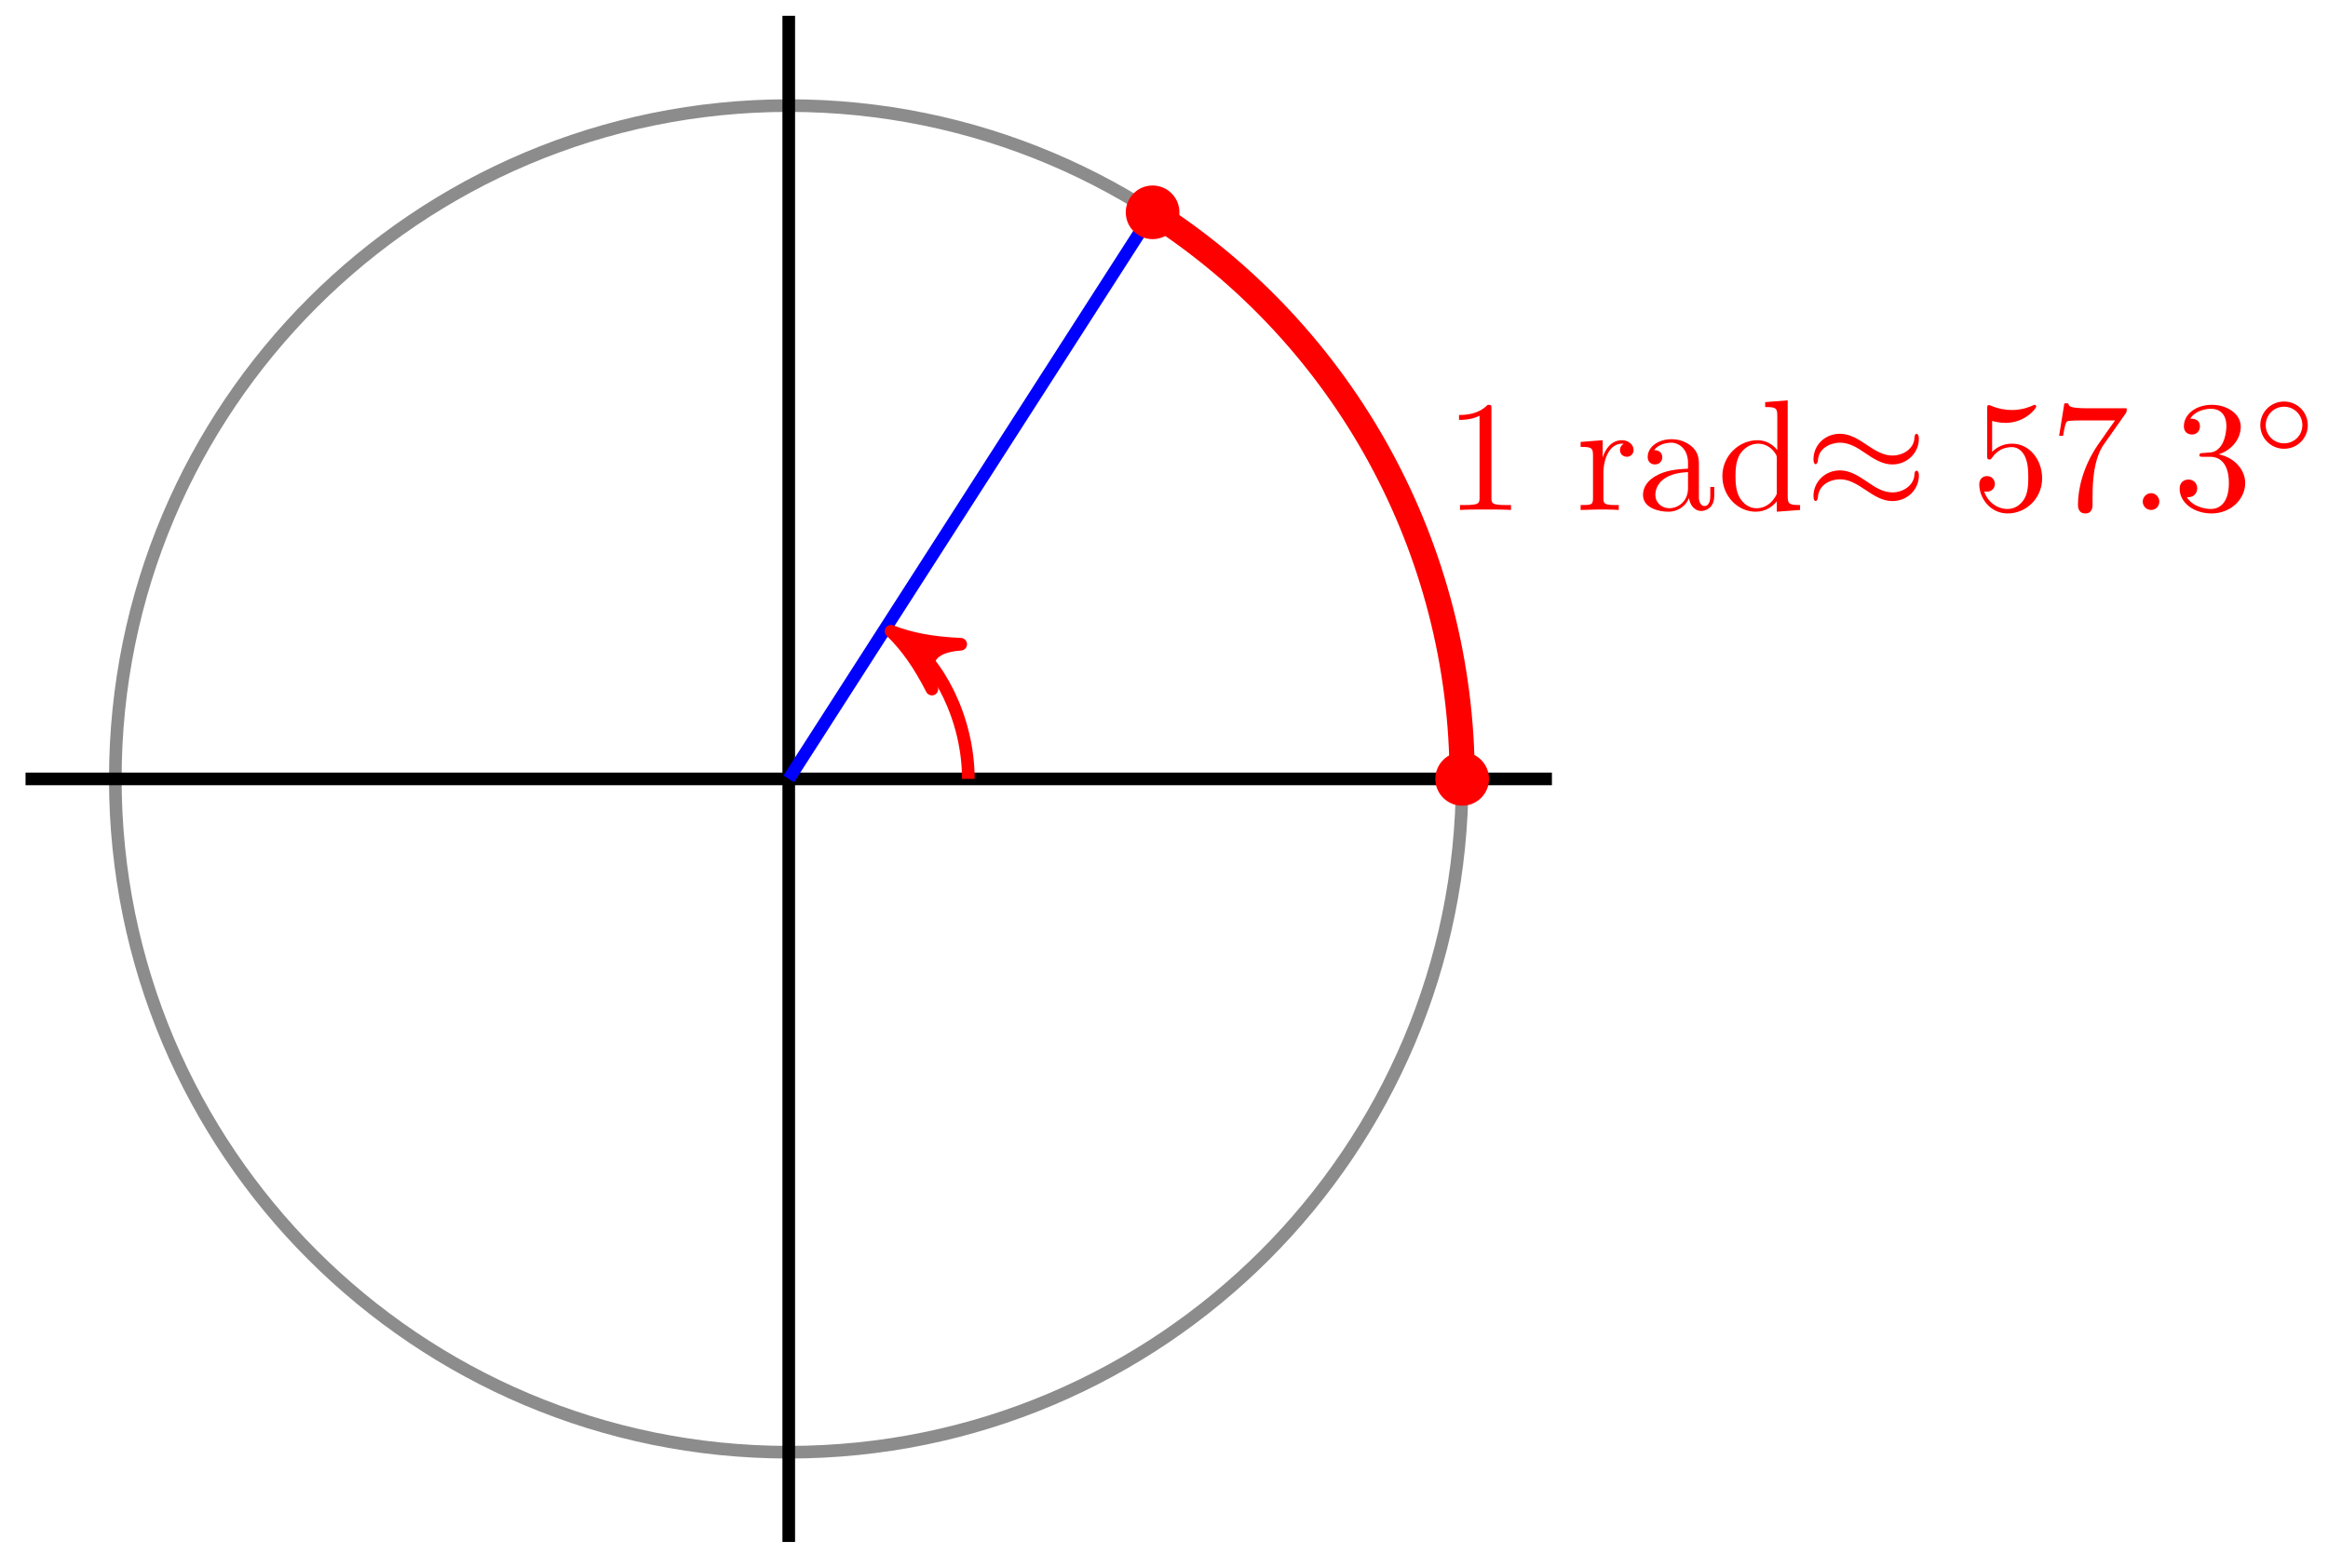
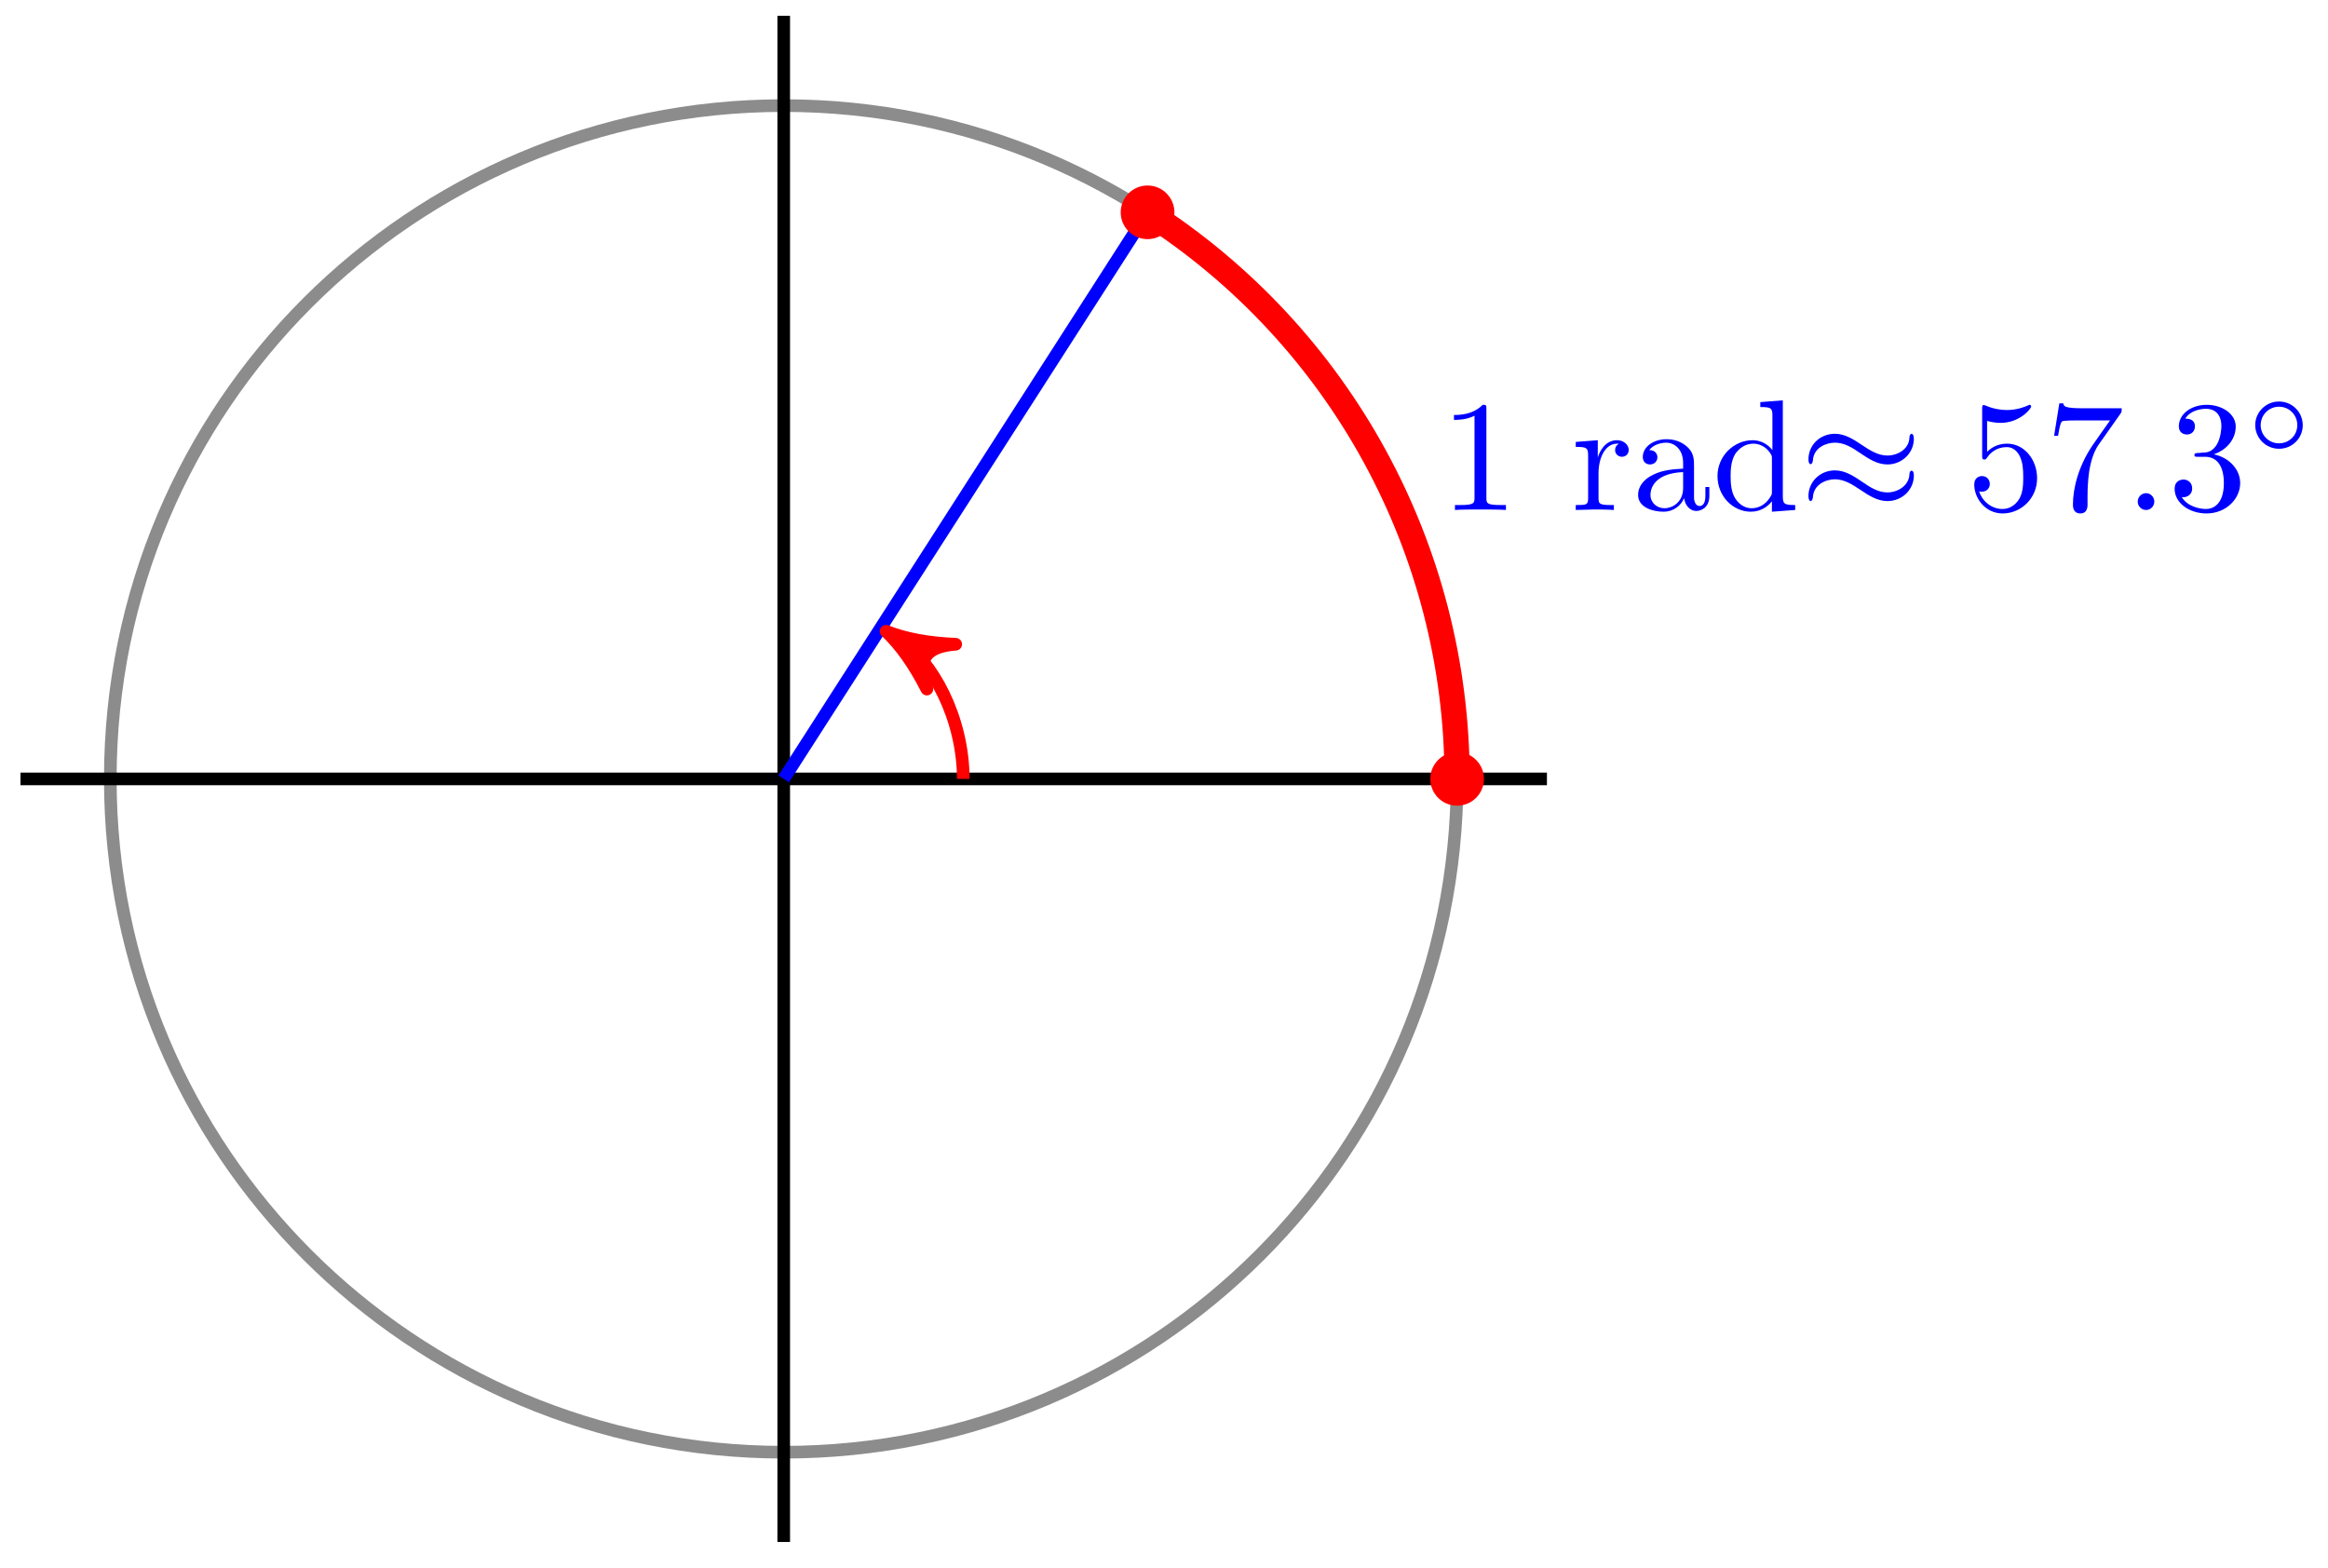
<svg xmlns="http://www.w3.org/2000/svg" xmlns:xlink="http://www.w3.org/1999/xlink" width="147pt" height="99pt" viewBox="0 0 147 99" version="1.1">
  <defs>
    <g>
      <symbol overflow="visible" id="glyph0-0">
        <path style="stroke:none;" d="" />
      </symbol>
      <symbol overflow="visible" id="glyph0-1">
        <path style="stroke:none;" d="M 4.172 0 L 4.172 -0.312 L 3.859 -0.312 C 2.953 -0.312 2.938 -0.422 2.938 -0.781 L 2.938 -6.375 C 2.938 -6.625 2.938 -6.641 2.703 -6.641 C 2.078 -6 1.203 -6 0.891 -6 L 0.891 -5.688 C 1.094 -5.688 1.672 -5.688 2.188 -5.953 L 2.188 -0.781 C 2.188 -0.422 2.156 -0.312 1.266 -0.312 L 0.953 -0.312 L 0.953 0 C 1.297 -0.031 2.156 -0.031 2.562 -0.031 C 2.953 -0.031 3.828 -0.031 4.172 0 Z M 4.172 0 " />
      </symbol>
      <symbol overflow="visible" id="glyph0-2">
        <path style="stroke:none;" d="M 3.625 -3.797 C 3.625 -4.109 3.312 -4.406 2.891 -4.406 C 2.156 -4.406 1.797 -3.734 1.672 -3.312 L 1.672 -4.406 L 0.281 -4.297 L 0.281 -3.984 C 0.984 -3.984 1.062 -3.922 1.062 -3.422 L 1.062 -0.75 C 1.062 -0.312 0.953 -0.312 0.281 -0.312 L 0.281 0 L 1.422 -0.031 C 1.812 -0.031 2.281 -0.031 2.688 0 L 2.688 -0.312 L 2.469 -0.312 C 1.734 -0.312 1.719 -0.422 1.719 -0.781 L 1.719 -2.312 C 1.719 -3.297 2.141 -4.188 2.891 -4.188 C 2.953 -4.188 2.984 -4.188 3 -4.172 C 2.969 -4.172 2.766 -4.047 2.766 -3.781 C 2.766 -3.516 2.984 -3.359 3.203 -3.359 C 3.375 -3.359 3.625 -3.484 3.625 -3.797 Z M 3.625 -3.797 " />
      </symbol>
      <symbol overflow="visible" id="glyph0-3">
        <path style="stroke:none;" d="M 4.812 -0.891 L 4.812 -1.453 L 4.562 -1.453 L 4.562 -0.891 C 4.562 -0.312 4.312 -0.25 4.203 -0.25 C 3.875 -0.25 3.844 -0.703 3.844 -0.75 L 3.844 -2.734 C 3.844 -3.156 3.844 -3.547 3.484 -3.922 C 3.094 -4.312 2.594 -4.469 2.109 -4.469 C 1.297 -4.469 0.609 -4 0.609 -3.344 C 0.609 -3.047 0.812 -2.875 1.062 -2.875 C 1.344 -2.875 1.531 -3.078 1.531 -3.328 C 1.531 -3.453 1.469 -3.781 1.016 -3.781 C 1.281 -4.141 1.781 -4.25 2.094 -4.25 C 2.578 -4.25 3.156 -3.859 3.156 -2.969 L 3.156 -2.609 C 2.641 -2.578 1.938 -2.547 1.312 -2.25 C 0.562 -1.906 0.312 -1.391 0.312 -0.953 C 0.312 -0.141 1.281 0.109 1.906 0.109 C 2.578 0.109 3.031 -0.297 3.219 -0.75 C 3.266 -0.359 3.531 0.062 4 0.062 C 4.203 0.062 4.812 -0.078 4.812 -0.891 Z M 3.156 -1.391 C 3.156 -0.453 2.438 -0.109 1.984 -0.109 C 1.5 -0.109 1.094 -0.453 1.094 -0.953 C 1.094 -1.5 1.5 -2.328 3.156 -2.391 Z M 3.156 -1.391 " />
      </symbol>
      <symbol overflow="visible" id="glyph0-4">
        <path style="stroke:none;" d="M 5.25 0 L 5.25 -0.312 C 4.562 -0.312 4.469 -0.375 4.469 -0.875 L 4.469 -6.922 L 3.047 -6.812 L 3.047 -6.5 C 3.734 -6.5 3.812 -6.438 3.812 -5.938 L 3.812 -3.781 C 3.531 -4.141 3.094 -4.406 2.562 -4.406 C 1.391 -4.406 0.344 -3.422 0.344 -2.141 C 0.344 -0.875 1.312 0.109 2.453 0.109 C 3.094 0.109 3.531 -0.234 3.781 -0.547 L 3.781 0.109 Z M 3.781 -1.172 C 3.781 -1 3.781 -0.984 3.672 -0.812 C 3.375 -0.328 2.938 -0.109 2.5 -0.109 C 2.047 -0.109 1.688 -0.375 1.453 -0.75 C 1.203 -1.156 1.172 -1.719 1.172 -2.141 C 1.172 -2.5 1.188 -3.094 1.469 -3.547 C 1.688 -3.859 2.062 -4.188 2.609 -4.188 C 2.953 -4.188 3.375 -4.031 3.672 -3.594 C 3.781 -3.422 3.781 -3.406 3.781 -3.219 Z M 3.781 -1.172 " />
      </symbol>
      <symbol overflow="visible" id="glyph1-0">
        <path style="stroke:none;" d="" />
      </symbol>
      <symbol overflow="visible" id="glyph1-1">
        <path style="stroke:none;" d="M 7.203 -4.5 C 7.203 -4.719 7.125 -4.812 7.062 -4.812 C 7.016 -4.812 6.922 -4.766 6.922 -4.531 C 6.875 -3.844 6.188 -3.438 5.531 -3.438 C 4.953 -3.438 4.453 -3.75 3.938 -4.094 C 3.406 -4.453 2.859 -4.812 2.219 -4.812 C 1.281 -4.812 0.547 -4.109 0.547 -3.188 C 0.547 -2.969 0.625 -2.891 0.688 -2.891 C 0.781 -2.891 0.828 -3.078 0.828 -3.125 C 0.875 -3.953 1.688 -4.25 2.219 -4.25 C 2.797 -4.25 3.297 -3.953 3.812 -3.594 C 4.344 -3.234 4.891 -2.875 5.531 -2.875 C 6.453 -2.875 7.203 -3.594 7.203 -4.5 Z M 7.203 -2.172 C 7.203 -2.469 7.078 -2.484 7.062 -2.484 C 7.016 -2.484 6.922 -2.438 6.922 -2.219 C 6.875 -1.531 6.188 -1.109 5.531 -1.109 C 4.953 -1.109 4.453 -1.422 3.938 -1.781 C 3.406 -2.141 2.859 -2.5 2.219 -2.5 C 1.281 -2.5 0.547 -1.781 0.547 -0.875 C 0.547 -0.641 0.625 -0.562 0.688 -0.562 C 0.781 -0.562 0.828 -0.75 0.828 -0.797 C 0.875 -1.641 1.688 -1.938 2.219 -1.938 C 2.797 -1.938 3.297 -1.625 3.812 -1.281 C 4.344 -0.922 4.891 -0.562 5.531 -0.562 C 6.484 -0.562 7.203 -1.297 7.203 -2.172 Z M 7.203 -2.172 " />
      </symbol>
      <symbol overflow="visible" id="glyph2-0">
        <path style="stroke:none;" d="" />
      </symbol>
      <symbol overflow="visible" id="glyph2-1">
        <path style="stroke:none;" d="M 4.469 -2 C 4.469 -3.188 3.656 -4.188 2.578 -4.188 C 2.109 -4.188 1.672 -4.031 1.312 -3.672 L 1.312 -5.625 C 1.516 -5.562 1.844 -5.5 2.156 -5.5 C 3.391 -5.5 4.094 -6.406 4.094 -6.531 C 4.094 -6.594 4.062 -6.641 3.984 -6.641 C 3.984 -6.641 3.953 -6.641 3.906 -6.609 C 3.703 -6.516 3.219 -6.312 2.547 -6.312 C 2.156 -6.312 1.688 -6.391 1.219 -6.594 C 1.141 -6.625 1.125 -6.625 1.109 -6.625 C 1 -6.625 1 -6.547 1 -6.391 L 1 -3.438 C 1 -3.266 1 -3.188 1.141 -3.188 C 1.219 -3.188 1.234 -3.203 1.281 -3.266 C 1.391 -3.422 1.75 -3.969 2.562 -3.969 C 3.078 -3.969 3.328 -3.516 3.406 -3.328 C 3.562 -2.953 3.594 -2.578 3.594 -2.078 C 3.594 -1.719 3.594 -1.125 3.344 -0.703 C 3.109 -0.312 2.734 -0.062 2.281 -0.062 C 1.562 -0.062 0.984 -0.594 0.812 -1.172 C 0.844 -1.172 0.875 -1.156 0.984 -1.156 C 1.312 -1.156 1.484 -1.406 1.484 -1.641 C 1.484 -1.891 1.312 -2.141 0.984 -2.141 C 0.844 -2.141 0.5 -2.062 0.5 -1.609 C 0.5 -0.75 1.188 0.219 2.297 0.219 C 3.453 0.219 4.469 -0.734 4.469 -2 Z M 4.469 -2 " />
      </symbol>
      <symbol overflow="visible" id="glyph2-2">
        <path style="stroke:none;" d="M 4.75 -6.078 C 4.828 -6.188 4.828 -6.203 4.828 -6.422 L 2.406 -6.422 C 1.203 -6.422 1.172 -6.547 1.141 -6.734 L 0.891 -6.734 L 0.562 -4.688 L 0.812 -4.688 C 0.844 -4.844 0.922 -5.469 1.062 -5.594 C 1.125 -5.656 1.906 -5.656 2.031 -5.656 L 4.094 -5.656 C 3.984 -5.5 3.203 -4.406 2.984 -4.078 C 2.078 -2.734 1.75 -1.344 1.75 -0.328 C 1.75 -0.234 1.75 0.219 2.219 0.219 C 2.672 0.219 2.672 -0.234 2.672 -0.328 L 2.672 -0.844 C 2.672 -1.391 2.703 -1.938 2.781 -2.469 C 2.828 -2.703 2.953 -3.562 3.406 -4.172 Z M 4.75 -6.078 " />
      </symbol>
      <symbol overflow="visible" id="glyph2-3">
        <path style="stroke:none;" d="M 2.891 -3.516 C 3.703 -3.781 4.281 -4.469 4.281 -5.266 C 4.281 -6.078 3.406 -6.641 2.453 -6.641 C 1.453 -6.641 0.688 -6.047 0.688 -5.281 C 0.688 -4.953 0.906 -4.766 1.203 -4.766 C 1.5 -4.766 1.703 -4.984 1.703 -5.281 C 1.703 -5.766 1.234 -5.766 1.094 -5.766 C 1.391 -6.266 2.047 -6.391 2.406 -6.391 C 2.828 -6.391 3.375 -6.172 3.375 -5.281 C 3.375 -5.156 3.344 -4.578 3.094 -4.141 C 2.797 -3.656 2.453 -3.625 2.203 -3.625 C 2.125 -3.609 1.891 -3.594 1.812 -3.594 C 1.734 -3.578 1.672 -3.562 1.672 -3.469 C 1.672 -3.359 1.734 -3.359 1.906 -3.359 L 2.344 -3.359 C 3.156 -3.359 3.531 -2.688 3.531 -1.703 C 3.531 -0.344 2.844 -0.062 2.406 -0.062 C 1.969 -0.062 1.219 -0.234 0.875 -0.812 C 1.219 -0.766 1.531 -0.984 1.531 -1.359 C 1.531 -1.719 1.266 -1.922 0.984 -1.922 C 0.734 -1.922 0.422 -1.781 0.422 -1.344 C 0.422 -0.438 1.344 0.219 2.438 0.219 C 3.656 0.219 4.562 -0.688 4.562 -1.703 C 4.562 -2.516 3.922 -3.297 2.891 -3.516 Z M 2.891 -3.516 " />
      </symbol>
      <symbol overflow="visible" id="glyph3-0">
        <path style="stroke:none;" d="" />
      </symbol>
      <symbol overflow="visible" id="glyph3-1">
        <path style="stroke:none;" d="M 1.906 -0.531 C 1.906 -0.812 1.672 -1.062 1.391 -1.062 C 1.094 -1.062 0.859 -0.812 0.859 -0.531 C 0.859 -0.234 1.094 0 1.391 0 C 1.672 0 1.906 -0.234 1.906 -0.531 Z M 1.906 -0.531 " />
      </symbol>
      <symbol overflow="visible" id="glyph4-0">
        <path style="stroke:none;" d="" />
      </symbol>
      <symbol overflow="visible" id="glyph4-1">
        <path style="stroke:none;" d="M 3.531 -1.734 C 3.531 -2.578 2.859 -3.234 2.031 -3.234 C 1.203 -3.234 0.531 -2.562 0.531 -1.75 C 0.531 -0.906 1.219 -0.25 2.031 -0.25 C 2.875 -0.25 3.531 -0.922 3.531 -1.734 Z M 2.031 -0.594 C 1.375 -0.594 0.875 -1.125 0.875 -1.734 C 0.875 -2.391 1.391 -2.906 2.031 -2.906 C 2.688 -2.906 3.188 -2.375 3.188 -1.75 C 3.188 -1.094 2.672 -0.594 2.031 -0.594 Z M 2.031 -0.594 " />
      </symbol>
    </g>
  </defs>
  <g id="surface1">
-     <path style="fill:none;stroke-width:0.797;stroke-linecap:butt;stroke-linejoin:miter;stroke:rgb(54.999%,54.999%,54.999%);stroke-opacity:1;stroke-miterlimit:10;" d="M 42.52 -0.001 C 42.52 23.484 23.483 42.519 -0 42.519 C -23.483 42.519 -42.521 23.484 -42.521 -0.001 C -42.521 -23.485 -23.483 -42.52 -0 -42.52 C 23.483 -42.52 42.52 -23.485 42.52 -0.001 Z M 42.52 -0.001 " transform="matrix(1.00006,0,0,-1,49.80509,49.187)" />
-     <path style="fill:none;stroke-width:0.797;stroke-linecap:butt;stroke-linejoin:miter;stroke:rgb(0%,0%,0%);stroke-opacity:1;stroke-miterlimit:10;" d="M -48.189 -0.001 L 48.188 -0.001 " transform="matrix(1.00006,0,0,-1,49.80509,49.187)" />
-     <path style="fill:none;stroke-width:0.797;stroke-linecap:butt;stroke-linejoin:miter;stroke:rgb(0%,0%,0%);stroke-opacity:1;stroke-miterlimit:10;" d="M -0 -48.188 L -0 48.191 " transform="matrix(1.00006,0,0,-1,49.80509,49.187)" />
-     <path style="fill:none;stroke-width:0.797;stroke-linecap:butt;stroke-linejoin:miter;stroke:rgb(0%,0%,100%);stroke-opacity:1;stroke-miterlimit:10;" d="M -0 -0.001 L 22.975 35.777 " transform="matrix(1.00006,0,0,-1,49.80509,49.187)" />
-     <path style="fill-rule:nonzero;fill:rgb(100%,0%,0%);fill-opacity:1;stroke-width:0.399;stroke-linecap:butt;stroke-linejoin:miter;stroke:rgb(100%,0%,0%);stroke-opacity:1;stroke-miterlimit:10;" d="M 44.016 -0.001 C 44.016 0.824 43.345 1.496 42.52 1.496 C 41.696 1.496 41.024 0.824 41.024 -0.001 C 41.024 -0.825 41.696 -1.493 42.52 -1.493 C 43.345 -1.493 44.016 -0.825 44.016 -0.001 Z M 44.016 -0.001 " transform="matrix(1.00006,0,0,-1,49.80509,49.187)" />
-     <path style="fill:none;stroke-width:0.797;stroke-linecap:butt;stroke-linejoin:miter;stroke:rgb(100%,0%,0%);stroke-opacity:1;stroke-miterlimit:10;" d="M 11.339 -0.001 C 11.339 3.859 9.374 7.457 7.331 8.765 " transform="matrix(1.00006,0,0,-1,49.80509,49.187)" />
-     <path style="fill-rule:nonzero;fill:rgb(100%,0%,0%);fill-opacity:1;stroke-width:0.797;stroke-linecap:butt;stroke-linejoin:round;stroke:rgb(100%,0%,0%);stroke-opacity:1;stroke-miterlimit:10;" d="M 1.036 0.002 C -0.258 0.262 -1.554 0.776 -3.107 1.682 C -1.554 0.516 -1.554 -0.519 -3.108 -1.684 C -1.554 -0.779 -0.259 -0.259 1.036 0.002 Z M 1.036 0.002 " transform="matrix(-0.84148,-0.54028,-0.540312,0.84143,57.13868,40.42151)" />
-     <path style="fill-rule:nonzero;fill:rgb(100%,0%,0%);fill-opacity:1;stroke-width:0.399;stroke-linecap:butt;stroke-linejoin:miter;stroke:rgb(100%,0%,0%);stroke-opacity:1;stroke-miterlimit:10;" d="M 24.467 35.777 C 24.467 36.605 23.799 37.273 22.975 37.273 C 22.147 37.273 21.479 36.605 21.479 35.777 C 21.479 34.953 22.147 34.285 22.975 34.285 C 23.799 34.285 24.467 34.953 24.467 35.777 Z M 24.467 35.777 " transform="matrix(1.00006,0,0,-1,49.80509,49.187)" />
-     <path style="fill:none;stroke-width:1.594;stroke-linecap:butt;stroke-linejoin:miter;stroke:rgb(100%,0%,0%);stroke-opacity:1;stroke-miterlimit:10;" d="M 42.52 -0.001 C 42.52 14.476 35.15 27.957 22.975 35.777 " transform="matrix(1.00006,0,0,-1,49.80509,49.187)" />
-     <g style="fill:rgb(100%,0%,0%);fill-opacity:1;">
-       <use xlink:href="#glyph0-1" x="91.238" y="32.205" />
+     <path style="fill:none;stroke-width:0.797;stroke-linecap:butt;stroke-linejoin:miter;stroke:rgb(54.999%,54.999%,54.999%);stroke-opacity:1;stroke-miterlimit:10;" d="M 42.518 -0.001 C 42.518 23.484 23.484 42.519 0.001 42.519 C -23.485 42.519 -42.519 23.484 -42.519 -0.001 C -42.519 -23.485 -23.485 -42.52 0.001 -42.52 C 23.484 -42.52 42.518 -23.485 42.518 -0.001 Z M 42.518 -0.001 " transform="matrix(1.00006,0,0,-1,49.48689,49.187)" />
+     <path style="fill:none;stroke-width:0.797;stroke-linecap:butt;stroke-linejoin:miter;stroke:rgb(0%,0%,0%);stroke-opacity:1;stroke-miterlimit:10;" d="M -48.191 -0.001 L 48.19 -0.001 " transform="matrix(1.00006,0,0,-1,49.48689,49.187)" />
+     <path style="fill:none;stroke-width:0.797;stroke-linecap:butt;stroke-linejoin:miter;stroke:rgb(0%,0%,0%);stroke-opacity:1;stroke-miterlimit:10;" d="M 0.001 -48.188 L 0.001 48.191 " transform="matrix(1.00006,0,0,-1,49.48689,49.187)" />
+     <path style="fill:none;stroke-width:0.797;stroke-linecap:butt;stroke-linejoin:miter;stroke:rgb(0%,0%,100%);stroke-opacity:1;stroke-miterlimit:10;" d="M 0.001 -0.001 L 22.973 35.777 " transform="matrix(1.00006,0,0,-1,49.48689,49.187)" />
+     <path style="fill-rule:nonzero;fill:rgb(100%,0%,0%);fill-opacity:1;stroke-width:0.399;stroke-linecap:butt;stroke-linejoin:miter;stroke:rgb(100%,0%,0%);stroke-opacity:1;stroke-miterlimit:10;" d="M 44.014 -0.001 C 44.014 0.824 43.346 1.496 42.518 1.496 C 41.694 1.496 41.026 0.824 41.026 -0.001 C 41.026 -0.825 41.694 -1.493 42.518 -1.493 C 43.346 -1.493 44.014 -0.825 44.014 -0.001 Z M 44.014 -0.001 " transform="matrix(1.00006,0,0,-1,49.48689,49.187)" />
+     <path style="fill:none;stroke-width:0.797;stroke-linecap:butt;stroke-linejoin:miter;stroke:rgb(100%,0%,0%);stroke-opacity:1;stroke-miterlimit:10;" d="M 11.337 -0.001 C 11.337 3.859 9.372 7.457 7.333 8.765 " transform="matrix(1.00006,0,0,-1,49.48689,49.187)" />
+     <path style="fill-rule:nonzero;fill:rgb(100%,0%,0%);fill-opacity:1;stroke-width:0.797;stroke-linecap:butt;stroke-linejoin:round;stroke:rgb(100%,0%,0%);stroke-opacity:1;stroke-miterlimit:10;" d="M 1.035 0.001 C -0.26 0.261 -1.552 0.777 -3.108 1.682 C -1.553 0.517 -1.552 -0.518 -3.11 -1.685 C -1.552 -0.778 -0.26 -0.26 1.035 0.001 Z M 1.035 0.001 " transform="matrix(-0.84148,-0.54028,-0.540312,0.84143,56.82048,40.42151)" />
+     <path style="fill-rule:nonzero;fill:rgb(100%,0%,0%);fill-opacity:1;stroke-width:0.399;stroke-linecap:butt;stroke-linejoin:miter;stroke:rgb(100%,0%,0%);stroke-opacity:1;stroke-miterlimit:10;" d="M 24.469 35.777 C 24.469 36.605 23.797 37.273 22.973 37.273 C 22.149 37.273 21.477 36.605 21.477 35.777 C 21.477 34.953 22.149 34.285 22.973 34.285 C 23.797 34.285 24.469 34.953 24.469 35.777 Z M 24.469 35.777 " transform="matrix(1.00006,0,0,-1,49.48689,49.187)" />
+     <path style="fill:none;stroke-width:1.594;stroke-linecap:butt;stroke-linejoin:miter;stroke:rgb(100%,0%,0%);stroke-opacity:1;stroke-miterlimit:10;" d="M 42.518 -0.001 C 42.518 14.476 35.152 27.957 22.973 35.777 " transform="matrix(1.00006,0,0,-1,49.48689,49.187)" />
+     <g style="fill:rgb(0%,0%,100%);fill-opacity:1;">
+       <use xlink:href="#glyph0-1" x="90.919" y="32.205" />
    </g>
-     <g style="fill:rgb(100%,0%,0%);fill-opacity:1;">
-       <use xlink:href="#glyph0-2" x="99.527" y="32.205" />
-       <use xlink:href="#glyph0-3" x="103.433" y="32.205" />
-       <use xlink:href="#glyph0-4" x="108.414" y="32.205" />
+     <g style="fill:rgb(0%,0%,100%);fill-opacity:1;">
+       <use xlink:href="#glyph0-2" x="99.219" y="32.205" />
+       <use xlink:href="#glyph0-3" x="103.124" y="32.205" />
+       <use xlink:href="#glyph0-4" x="108.106" y="32.205" />
    </g>
-     <g style="fill:rgb(100%,0%,0%);fill-opacity:1;">
-       <use xlink:href="#glyph1-1" x="113.963" y="32.205" />
+     <g style="fill:rgb(0%,0%,100%);fill-opacity:1;">
+       <use xlink:href="#glyph1-1" x="113.646" y="32.205" />
    </g>
-     <g style="fill:rgb(100%,0%,0%);fill-opacity:1;">
-       <use xlink:href="#glyph2-1" x="124.48" y="32.205" />
-       <use xlink:href="#glyph2-2" x="129.461" y="32.205" />
+     <g style="fill:rgb(0%,0%,100%);fill-opacity:1;">
+       <use xlink:href="#glyph2-1" x="124.162" y="32.205" />
+       <use xlink:href="#glyph2-2" x="129.144" y="32.205" />
    </g>
-     <g style="fill:rgb(100%,0%,0%);fill-opacity:1;">
-       <use xlink:href="#glyph3-1" x="134.443" y="32.205" />
+     <g style="fill:rgb(0%,0%,100%);fill-opacity:1;">
+       <use xlink:href="#glyph3-1" x="134.126" y="32.205" />
    </g>
-     <g style="fill:rgb(100%,0%,0%);fill-opacity:1;">
-       <use xlink:href="#glyph2-3" x="137.21" y="32.205" />
+     <g style="fill:rgb(0%,0%,100%);fill-opacity:1;">
+       <use xlink:href="#glyph2-3" x="136.893" y="32.205" />
    </g>
-     <g style="fill:rgb(100%,0%,0%);fill-opacity:1;">
-       <use xlink:href="#glyph4-1" x="142.193" y="28.59" />
+     <g style="fill:rgb(0%,0%,100%);fill-opacity:1;">
+       <use xlink:href="#glyph4-1" x="141.874" y="28.59" />
    </g>
  </g>
</svg>
